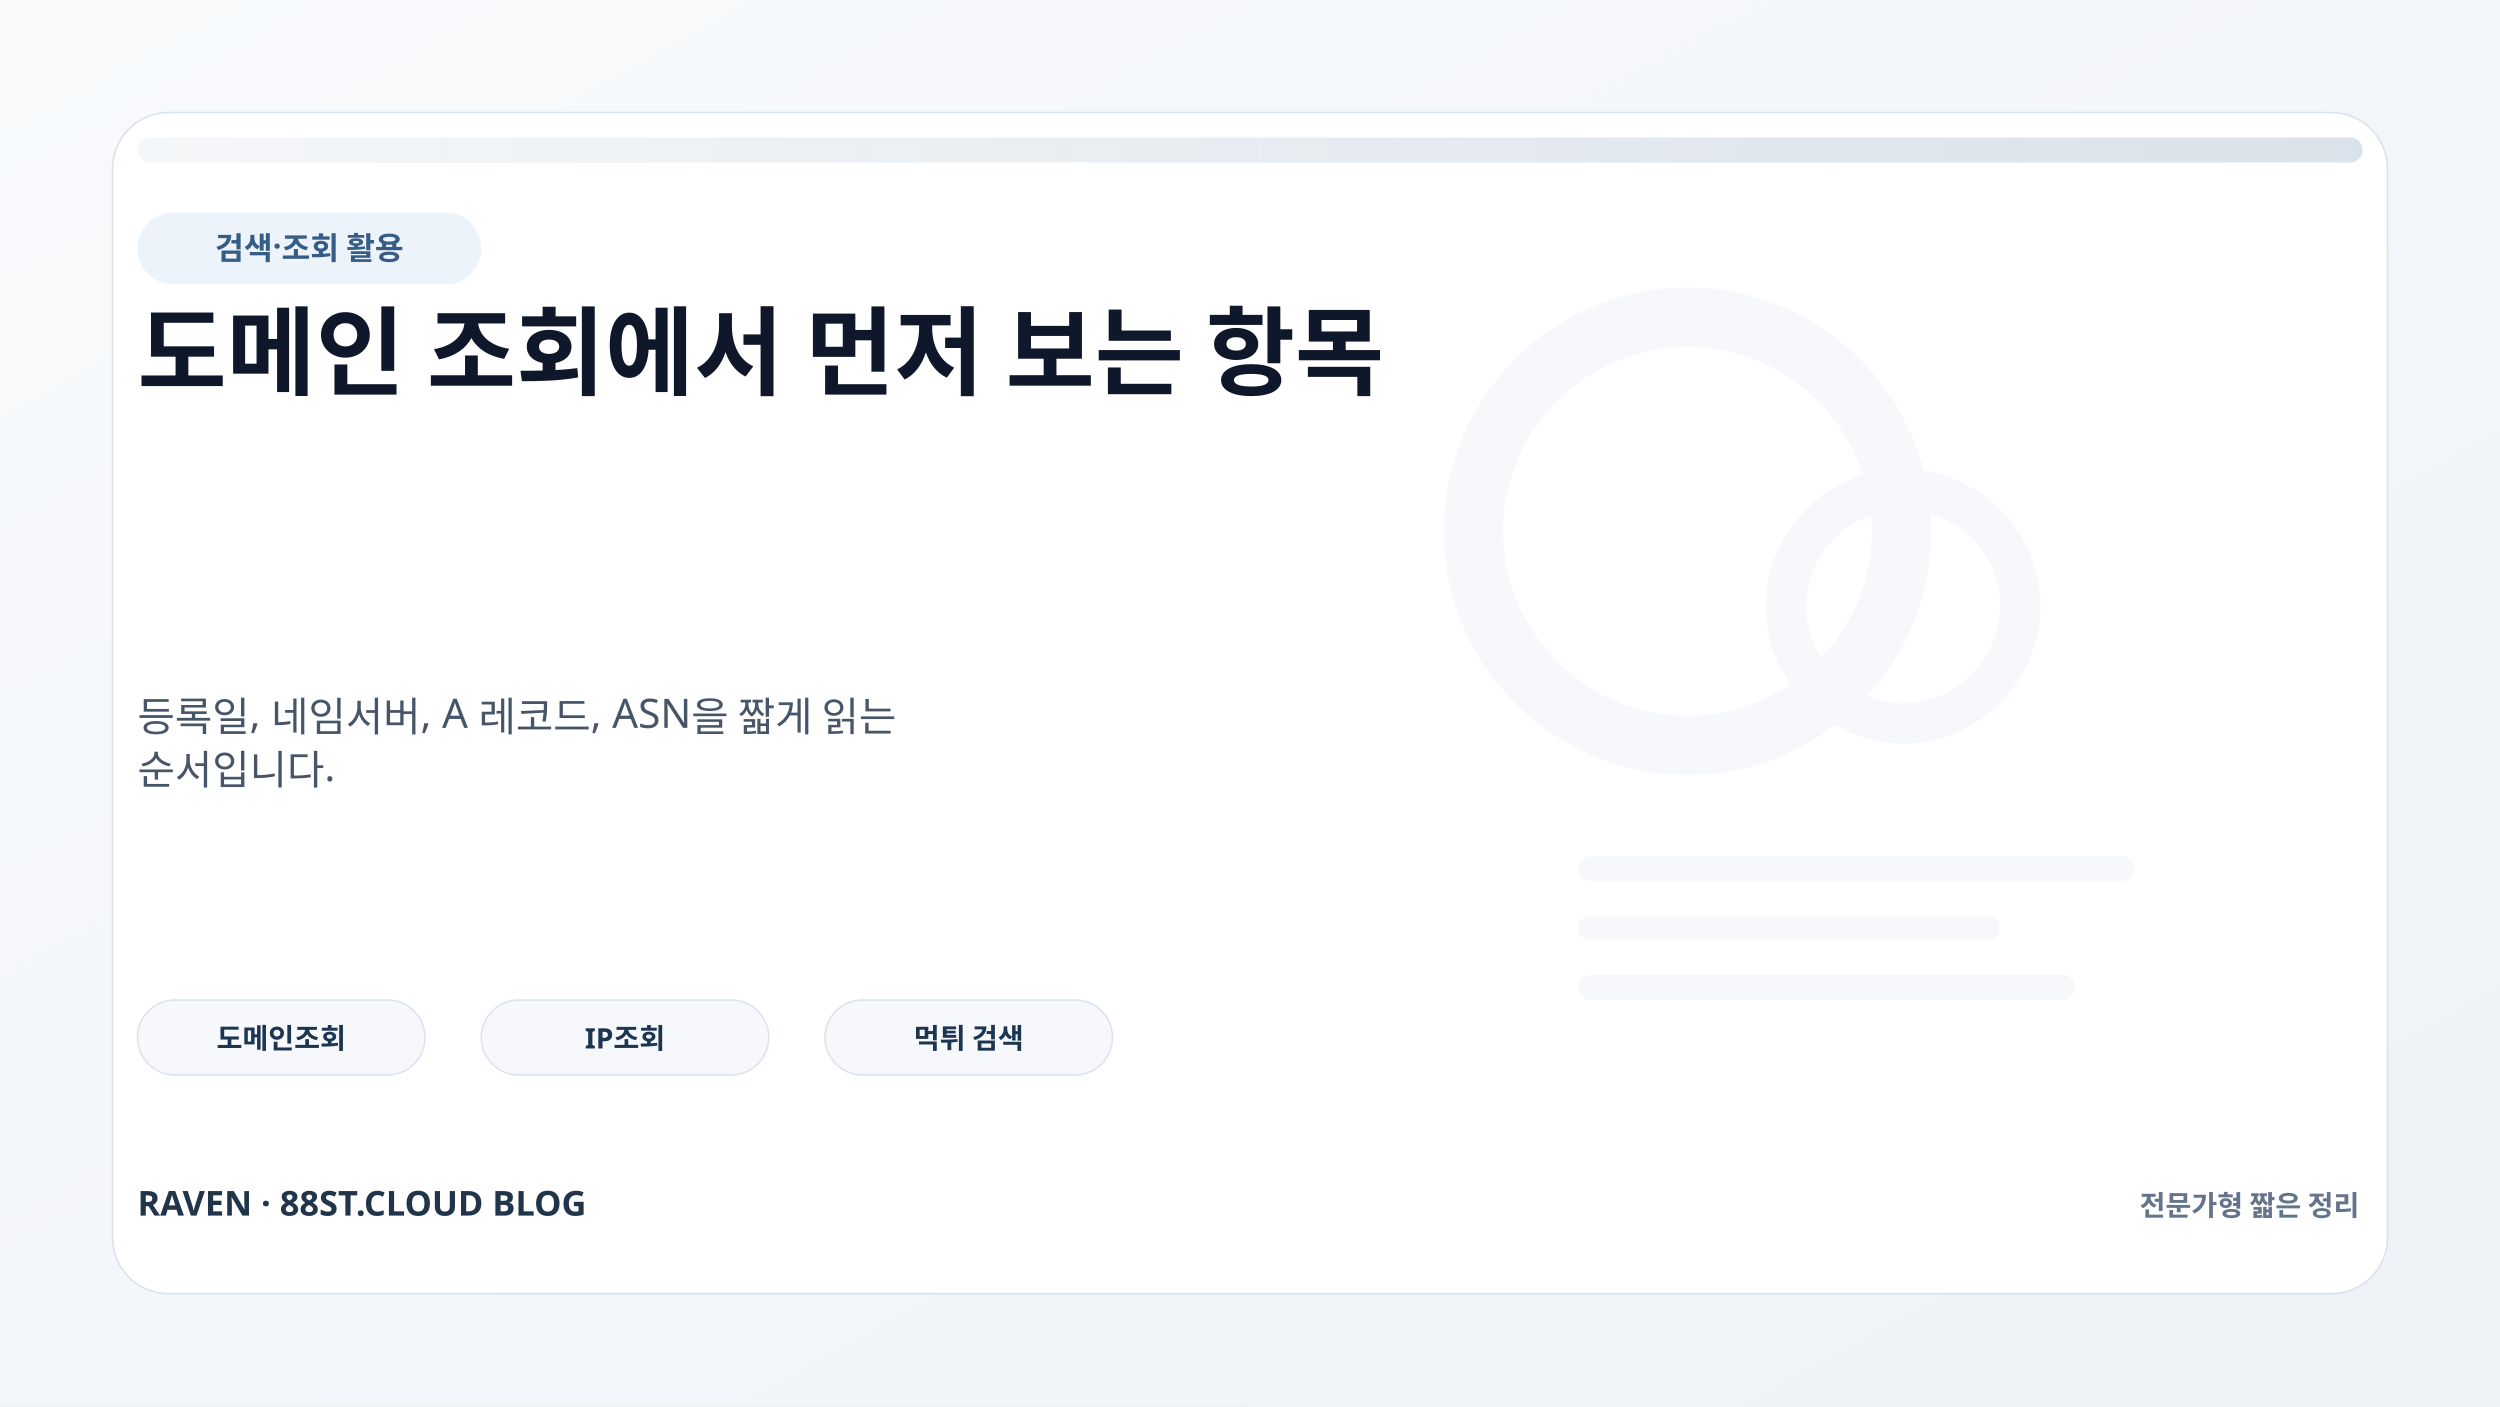
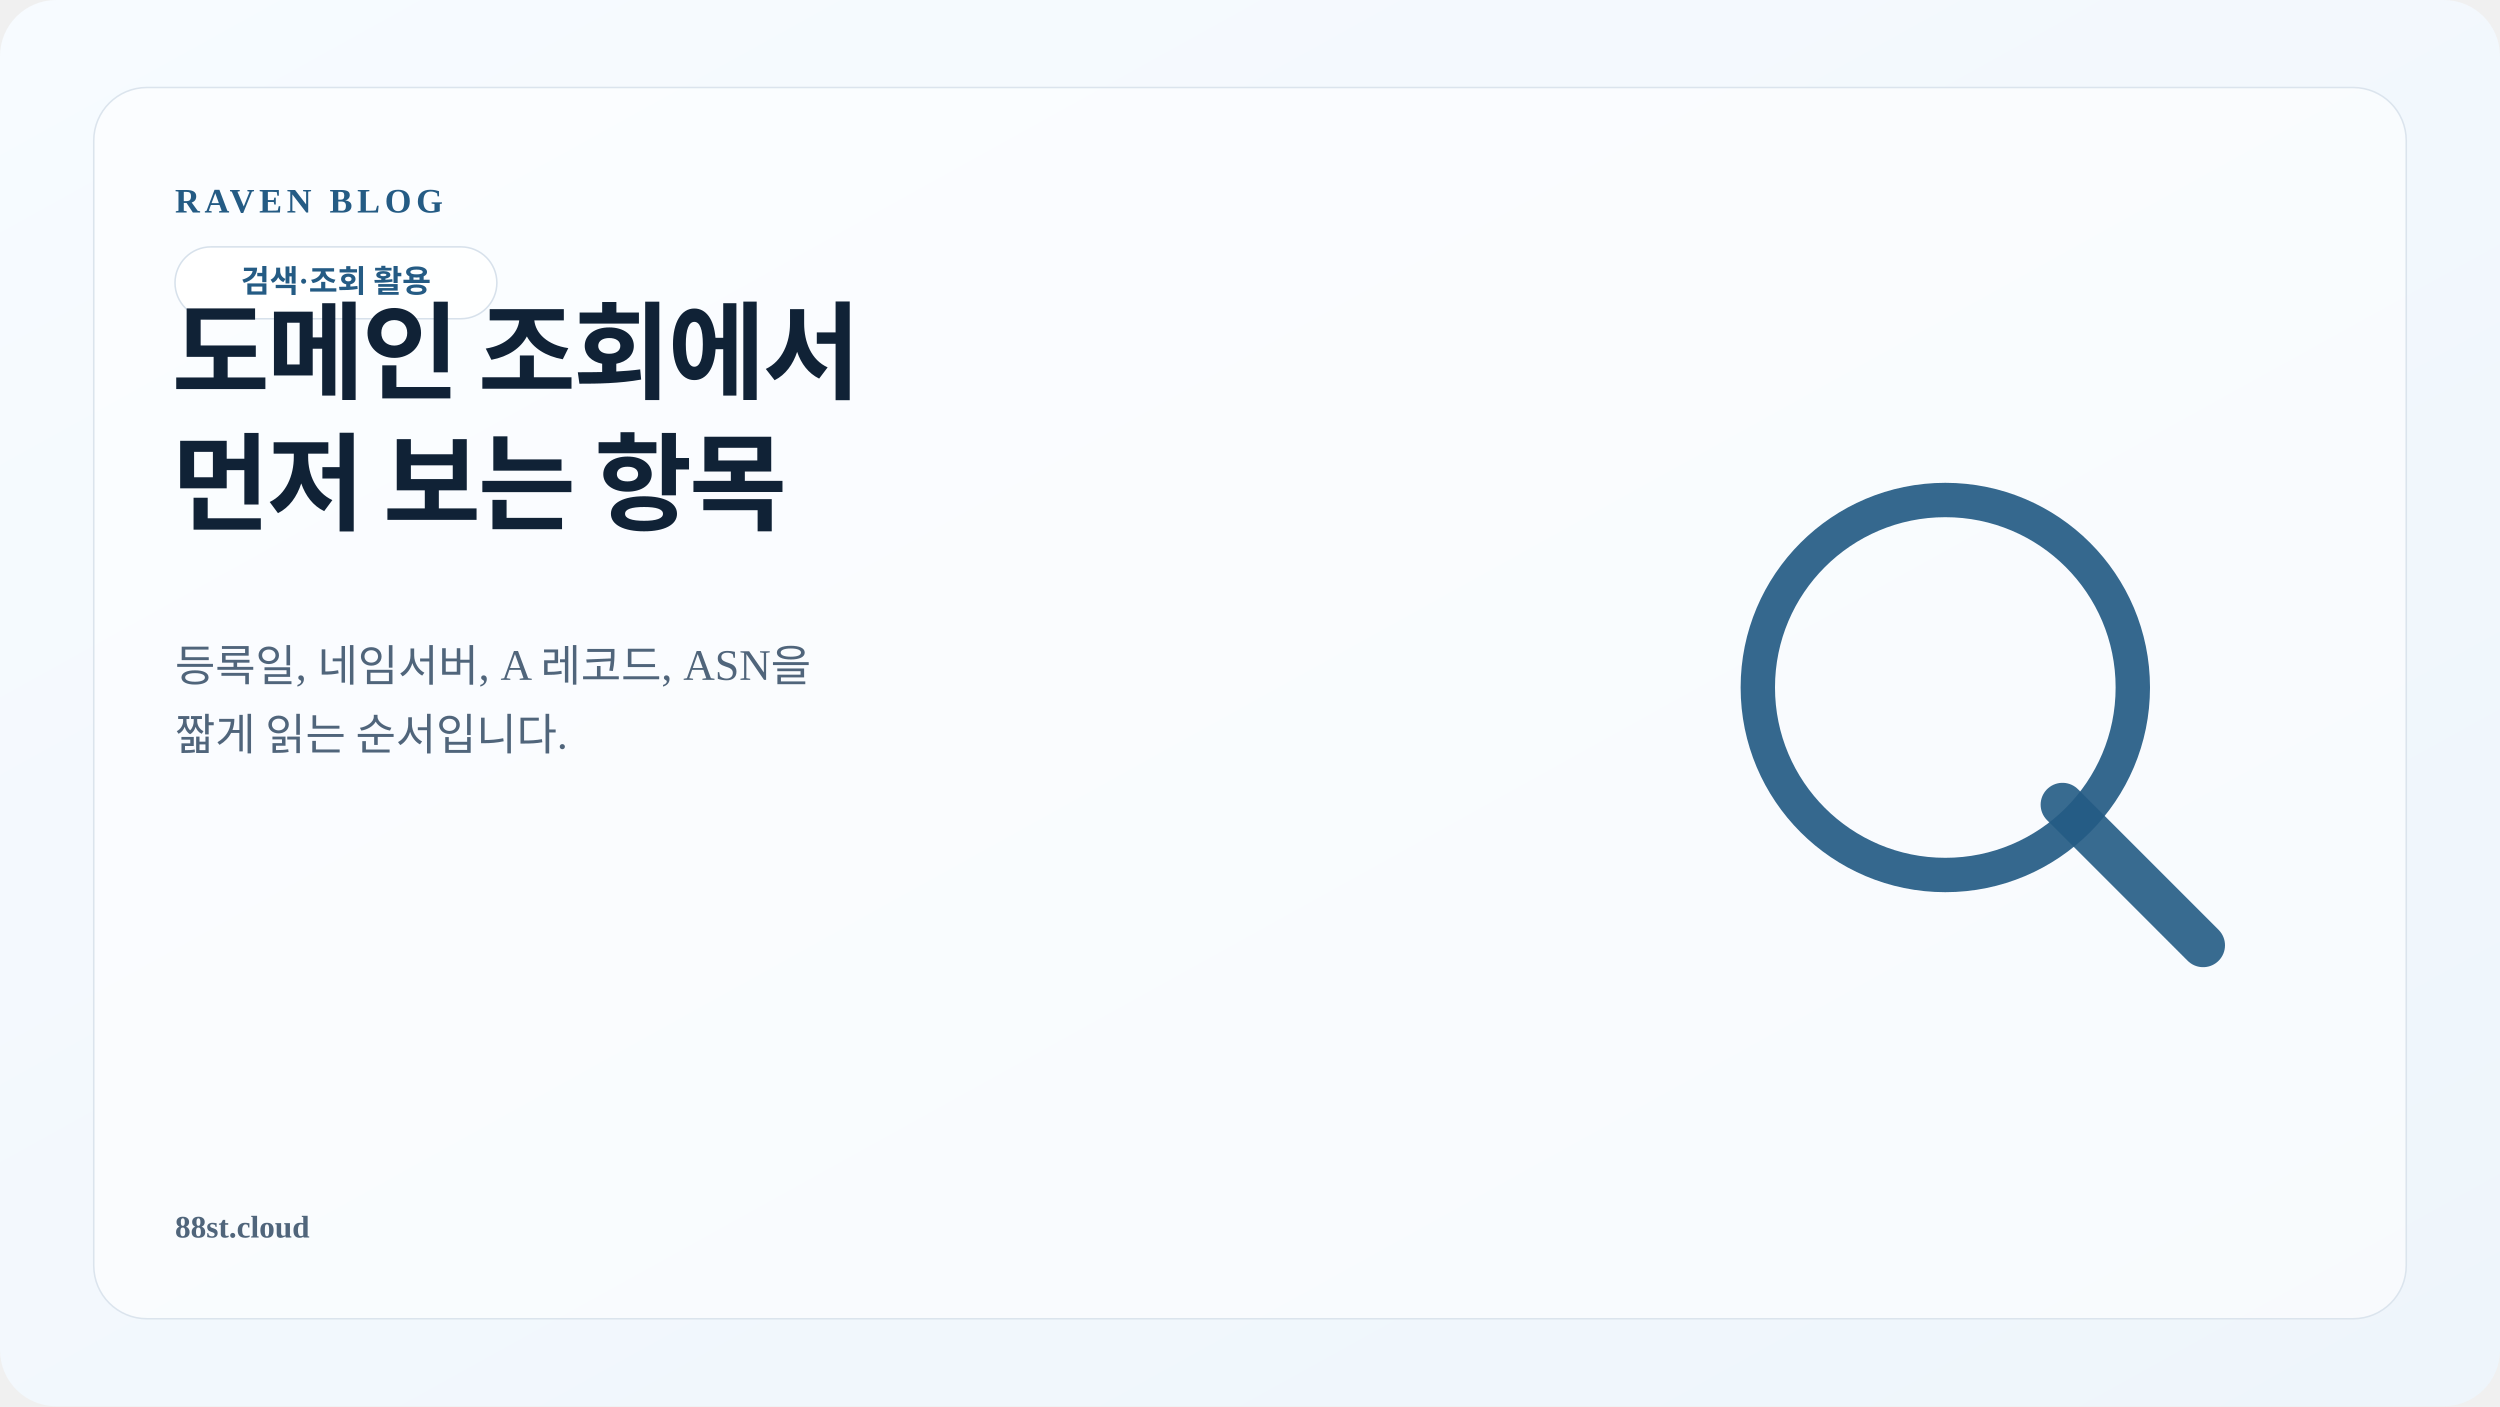
- <svg xmlns="http://www.w3.org/2000/svg" width="1600" height="900" viewBox="0 0 1600 900" role="img" aria-labelledby="t d">
+ <svg xmlns="http://www.w3.org/2000/svg" width="1600" height="900" viewBox="0 0 1600 900">
  <defs>
    <linearGradient id="bg" x1="0" y1="0" x2="1" y2="1">
-       <stop offset="0%" stop-color="#f8fafc" />
-       <stop offset="100%" stop-color="#eef2f7" />
-     </linearGradient>
-     <linearGradient id="line" x1="0" y1="0" x2="1" y2="0">
-       <stop offset="0%" stop-color="#2f5b8a" stop-opacity="0.05" />
-       <stop offset="100%" stop-color="#2f5b8a" stop-opacity="0.18" />
+       <stop offset="0%" stop-color="#f7fbff" />
+       <stop offset="100%" stop-color="#eef5fb" />
    </linearGradient>
  </defs>
-   <rect width="1600" height="900" fill="url(#bg)" />
-   <rect x="72" y="72" width="1456" height="756" rx="36" fill="#ffffff" stroke="#d9e2ec" />
-   <rect x="88" y="88" width="1424" height="16" rx="8" fill="url(#line)" />
-   <g opacity="0.55">
-     <path d="M1080 184c86 0 156 70 156 156s-70 156-156 156-156-70-156-156 70-156 156-156Zm0 38c-65 0-118 53-118 118s53 118 118 118 118-53 118-118-53-118-118-118Z" fill="#eef3f8" />
-     <path d="M1218 300c48 0 88 40 88 88s-40 88-88 88-88-40-88-88 40-88 88-88Zm0 26c-34 0-62 28-62 62s28 62 62 62 62-28 62-62-28-62-62-62Z" fill="#eef3f8" />
-     <rect x="1010" y="548" width="356" height="16" rx="8" fill="#eef3f8" />
-     <rect x="1010" y="586" width="270" height="16" rx="8" fill="#eef3f8" />
-     <rect x="1010" y="624" width="318" height="16" rx="8" fill="#eef3f8" />
-   </g>
-   <g>
-     <rect x="88" y="136" width="220" height="46" rx="23" fill="#edf3fa" />
-     <text x="198" y="166" text-anchor="middle" font-family="Pretendard, Apple SD Gothic Neo, Noto Sans KR, sans-serif" font-size="20" font-weight="700" fill="#365d85">검색·조회 활용</text>
-   </g>
-   <text font-family="Pretendard, Apple SD Gothic Neo, Noto Sans KR, sans-serif" font-size="62" font-weight="800" fill="#0f172a">
-     <tspan x="88" y="248">도메인 조회에서 먼저 보는 항목</tspan>
-   </text>
-   <text font-family="Pretendard, Apple SD Gothic Neo, Noto Sans KR, sans-serif" font-size="26" font-weight="500" fill="#475569">
-     <tspan x="88" y="468">등록일, 네임서버, A 레코드, ASN을 짧게 읽는</tspan>
-     <tspan x="88" y="502">순서입니다.</tspan>
-   </text>
-   <g transform="translate(88,640)">
-     <rect width="184" height="48" rx="24" fill="#f6f8fb" stroke="#dbe3ec" />
-     <text x="92" y="31" text-anchor="middle" font-family="Pretendard, Apple SD Gothic Neo, Noto Sans KR, sans-serif" font-size="18" font-weight="600" fill="#1c3551">도메인조회</text>
-   </g>
-   <g transform="translate(308,640)">
-     <rect width="184" height="48" rx="24" fill="#f6f8fb" stroke="#dbe3ec" />
-     <text x="92" y="31" text-anchor="middle" font-family="Pretendard, Apple SD Gothic Neo, Noto Sans KR, sans-serif" font-size="18" font-weight="600" fill="#1c3551">IP조회</text>
-   </g>
-   <g transform="translate(528,640)">
-     <rect width="184" height="48" rx="24" fill="#f6f8fb" stroke="#dbe3ec" />
-     <text x="92" y="31" text-anchor="middle" font-family="Pretendard, Apple SD Gothic Neo, Noto Sans KR, sans-serif" font-size="18" font-weight="600" fill="#1c3551">먹튀 검색</text>
-   </g>
-   <text x="88" y="778" font-family="Pretendard, Apple SD Gothic Neo, Noto Sans KR, sans-serif" font-size="22" font-weight="700" fill="#20344a">RAVEN · 88ST.CLOUD BLOG</text>
-   <text x="1510" y="778" text-anchor="end" font-family="Pretendard, Apple SD Gothic Neo, Noto Sans KR, sans-serif" font-size="18" font-weight="600" fill="#64748b">전문가형 짧은 정리</text>
+   <rect width="1600" height="900" rx="36" fill="url(#bg)" />
+   <rect x="60" y="56" width="1480" height="788" rx="34" fill="rgba(255,255,255,0.55)" stroke="#dbe4ed" />
+   <text x="112" y="136" font-size="22" font-weight="800" fill="#245b84" letter-spacing="3">RAVEN BLOG</text>
+   <rect x="112" y="158" width="206" height="46" rx="23" fill="white" fill-opacity="0.88" stroke="#d7e1eb" />
+   <text x="215" y="187" text-anchor="middle" font-size="20" font-weight="700" fill="#245b84">검색·조회 활용</text>
+   <text x="110" y="250" font-size="68" font-weight="800" fill="#102236" letter-spacing="-1.8">도메인 조회에서</text>
+   <text x="110" y="334" font-size="68" font-weight="800" fill="#102236" letter-spacing="-1.8">먼저 보는 항목</text>
+   <text x="112" y="436" font-size="28" font-weight="500" fill="#50657b">등록일, 네임서버, A 레코드, ASN을</text>
+   <text x="112" y="480" font-size="28" font-weight="500" fill="#50657b">짧게 읽는 순서입니다.</text>
+   <text x="112" y="792" font-size="20" font-weight="700" fill="#50657b">88st.cloud</text>
+   <circle cx="1245" cy="440" r="120" fill="none" stroke="#245b84" stroke-width="22" opacity="0.92" />
+   <path d="M1320 515 L1410 605" stroke="#245b84" stroke-width="28" stroke-linecap="round" opacity="0.9" />
</svg>
